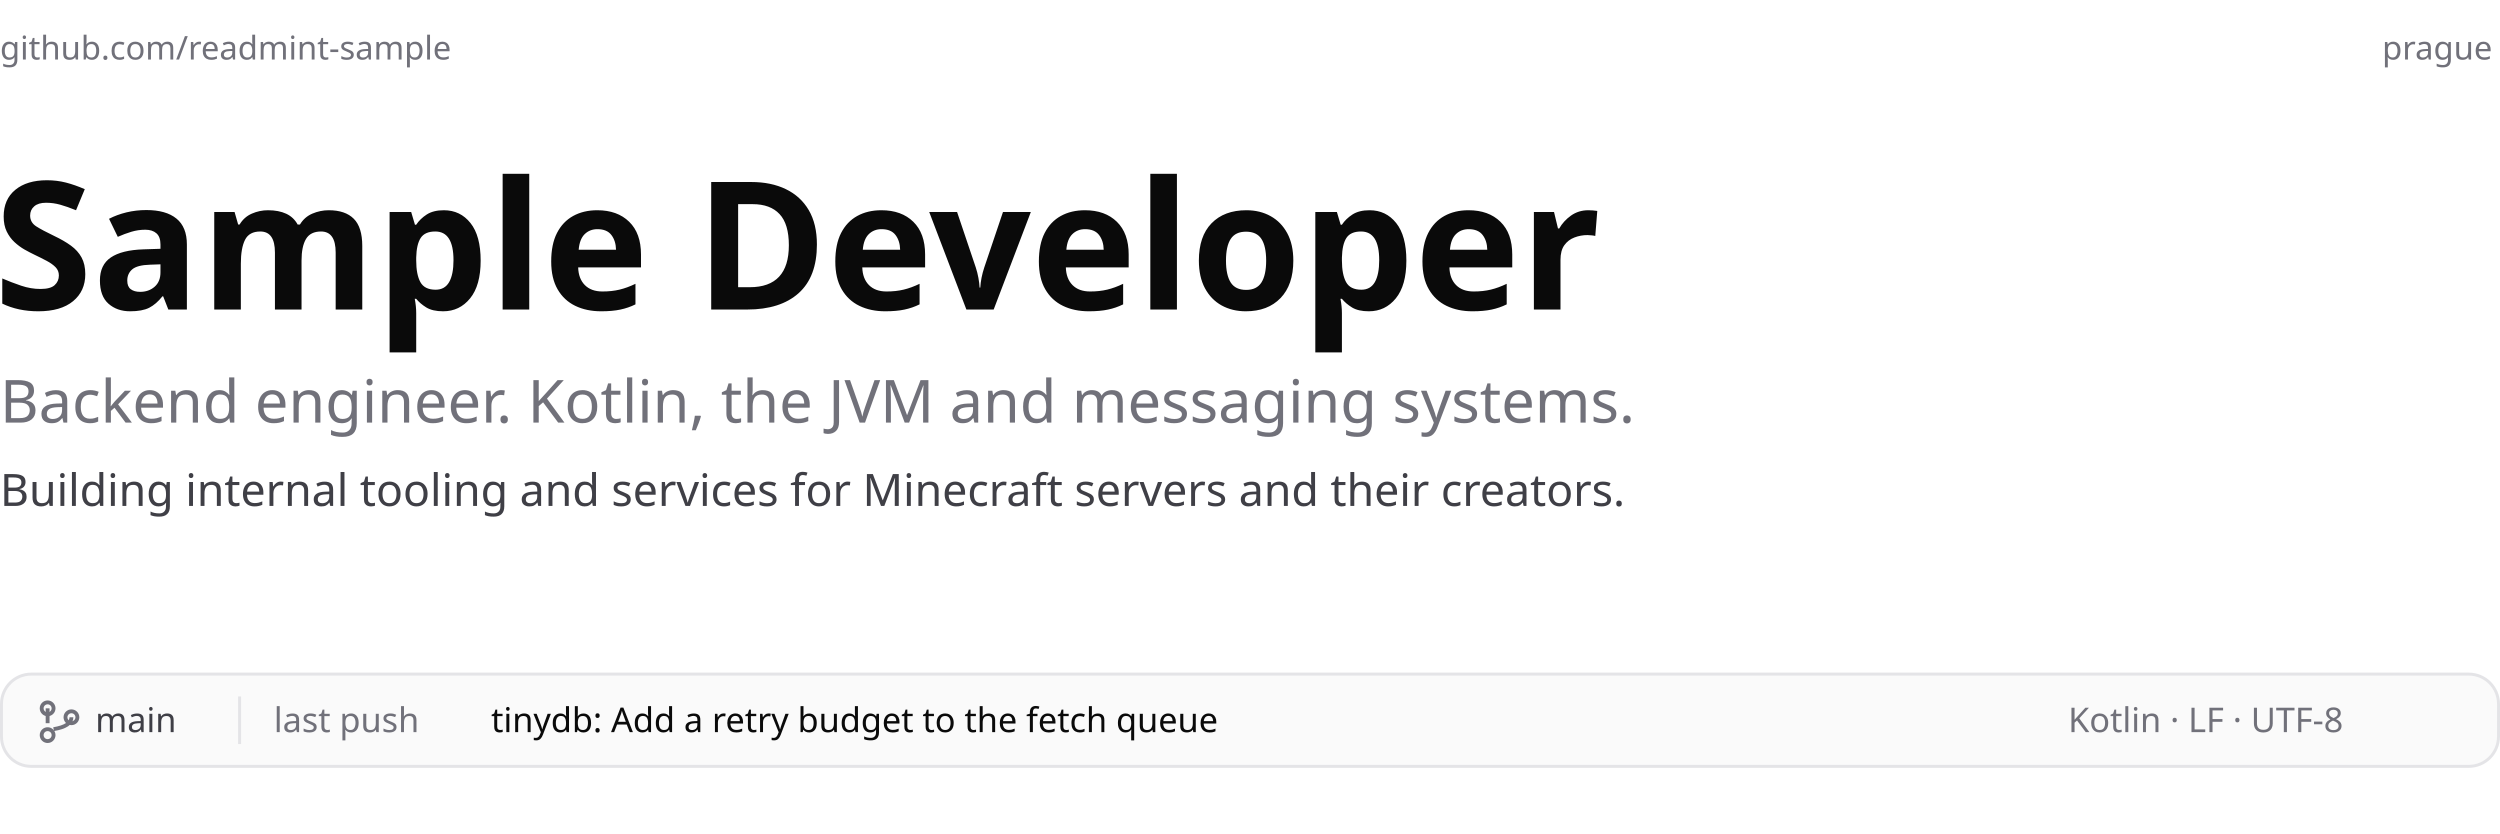
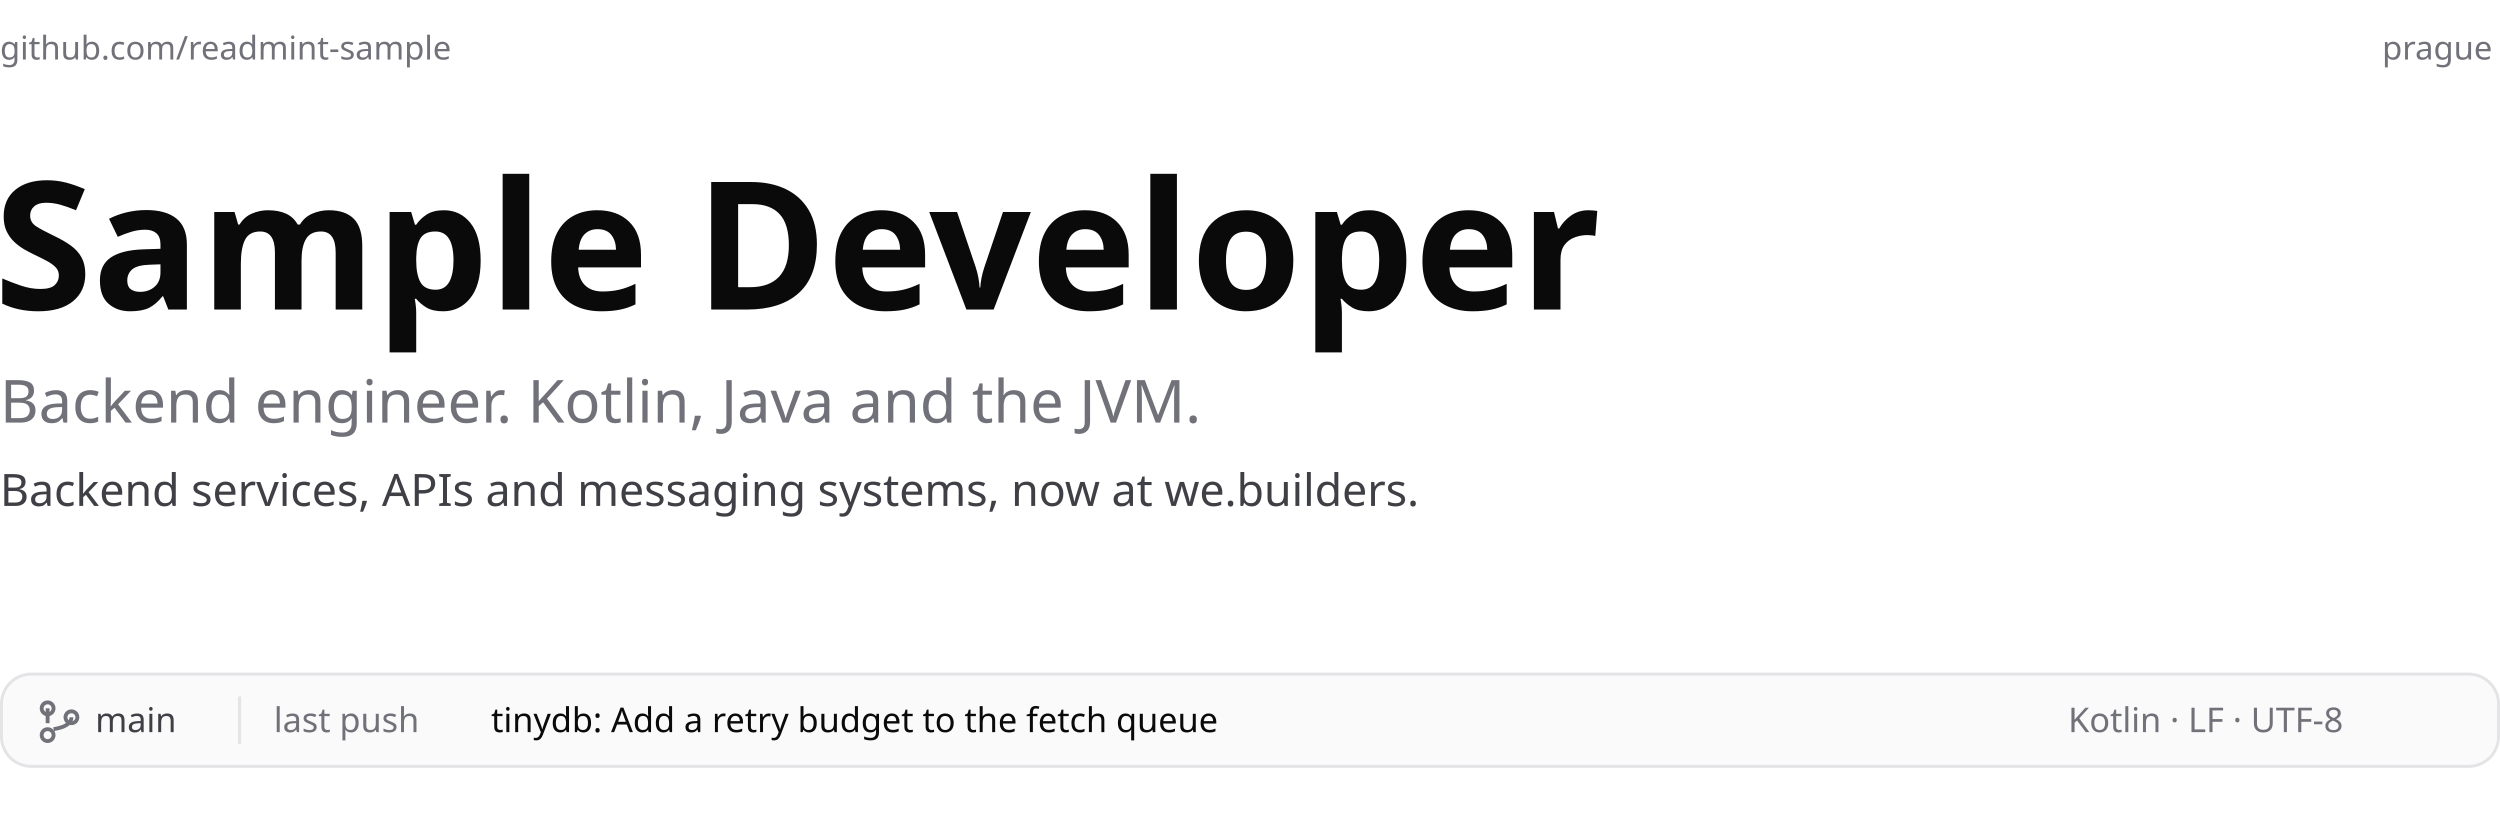
<svg xmlns="http://www.w3.org/2000/svg" width="840" height="280" viewBox="0 0 840 280" role="img">
  <defs>
-     <style>@font-face{font-family:"Geist Mono";src:url(data:font/woff;sha256=ca341f73ce0935898ff3535e515596269c1e7666be7c3bfe9dbb97e91805989a);font-weight:400;font-style:normal}@font-face{font-family:"Geist";src:url(data:font/woff;sha256=76f0a23ba5fd5ee399a39dca06c208c2f81f7c4bebc1478fa97136f997605855);font-weight:600;font-style:normal}@font-face{font-family:"Geist";src:url(data:font/woff;sha256=5a090e232d8d651e76f94bedd18665bdc041356cc1381030ea13feecc79f3011);font-weight:400;font-style:normal}</style>
+     <style>@font-face{font-family:"Geist Mono";src:url(data:font/woff;sha256=ca341f73ce0935898ff3535e515596269c1e7666be7c3bfe9dbb97e91805989a);font-weight:400;font-style:normal}@font-face{font-family:"Geist";src:url(data:font/woff;sha256=76f0a23ba5fd5ee399a39dca06c208c2f81f7c4bebc1478fa97136f997605855);font-weight:600;font-style:normal}@font-face{font-family:"Geist";src:url(data:font/woff;sha256=660986c9d92501b26d6ccb0ae14baa15ae6437df824ebb97d232b49d4e2ece09);font-weight:400;font-style:normal}</style>
    <clipPath id="id0">
      <rect width="840" height="30" />
    </clipPath>
    <clipPath id="id1">
      <rect width="840" height="26" />
    </clipPath>
    <clipPath id="id2">
      <rect width="900" height="18.4" />
    </clipPath>
  </defs>
  <g>
    <text xml:space="preserve" text-rendering="geometricPrecision" font-family="'Geist Mono'" font-weight="400" font-size="11" fill="#71717a">
      <tspan x="0 6.6 13.2 19.8 26.4 33 39.6 46.2 52.8 59.4 66 72.6 79.2 85.8 92.4 99 105.6 112.2 118.8 125.4 132 138.6 145.2 151.8 158.4 165" y="20">github.com/readmint-sample</tspan>
    </text>
    <text xml:space="preserve" text-rendering="geometricPrecision" font-family="'Geist Mono'" font-weight="400" font-size="11" fill="#71717a">
      <tspan x="800.4 807 813.6 820.2 826.8 833.4" y="20">prague</tspan>
    </text>
    <text xml:space="preserve" text-rendering="geometricPrecision" font-family="'Geist'" font-weight="600" font-size="60" fill="#0a0a0a">
      <tspan x="-2 36.28 68.86 119.32 154.18 169.42 202.78 214.84 255.76 287.44 318.7 351.76 367 400.48 435.04 467.8" y="104">Sample Developer</tspan>
    </text>
    <g transform="translate(0 120)" clip-path="url(#id0)">
      <g transform="translate(0 -120)">
        <text xml:space="preserve" text-rendering="geometricPrecision" font-family="'Geist'" font-weight="400" font-size="20" fill="#71717a">
-           <tspan x="0 13.24 23.94 34.46 45.06 55.88 67.06 78.76 83.56 94.38 105.56 116.94 121.74 132.92 143.74 154.56 160.74 164.56 169.36 181.04 191.7 199.34 204.32 209.12 220.54 224.36 229.16 236.48 247.66 258.68 263.48 275.22 287.92 305.26 310.06 320.8 331.98 343.68 348.48 365.58 376.4 386.4 396.68 407.38 418.76 423.56 434.74 446.42 451.22 460.92 470.94 480.54 487.86 498.68 515.78 525.98" y="142">Backend engineer. Kotlin, the JVM and messaging systems.</tspan>
+           <tspan x="0 13.24 23.94 34.46 45.06 55.88 67.06 78.76 83.56 94.38 105.56 116.94 121.74 132.92 143.74 154.56 160.74 164.56 169.36 181.04 191.7 199.34 204.32 209.12 220.54 224.36 229.16 240.9 251.24 261.32 272.14 276.94 287.68 298.86 310.56 315.36 322.68 333.86 344.88 349.68 361.42 374.12 391.46" y="142">Backend engineer. Kotlin, Java and the JVM.</tspan>
        </text>
      </g>
    </g>
    <g transform="translate(0 152)" clip-path="url(#id1)">
      <g transform="translate(0 -152)">
        <text xml:space="preserve" text-rendering="geometricPrecision" font-family="'Geist'" font-weight="400" font-size="15" fill="#3f3f46">
-           <tspan x="0 10.02 18.42 21.93 25.845 34.47 38.22 46.755 55.665 59.415 63.165 71.28 76.92 85.185 90.27 98.835 106.95 110.955 114.705 120.345 128.79 137.31 141.195 144.945 153.48 162.39 166.14 174.345 182.88 191.805 195.555 203.205 211.47 216.78 224.67 228.18 236.22 244.485 252.285 256.035 261.3 269.745 275.43 279.18 292.035 295.785 304.32 312.585 320.625 325.71 333.765 339.09 344.97 348.72 356.37 364.635 369.945 377.595 385.86 390.945 398.745 402.495 410.7 419.235 428.16 431.91 437.55 446.085 454.35 458.1 463.785 467.535 475.575 480.66 489.135 496.65 502.29 510.735 515.82 523.62" y="170">Building internal tooling and services for Minecraft servers and their creators.</tspan>
+           <tspan x="0 10.08 18.255 26.295 34.395 42.66 51.195 60.12 63.87 71.52 79.785 85.095 92.985 96.495 104.535 112.8 120.6 123.615 127.365 137.085 146.535 150.435 158.235 161.985 170.19 178.725 187.65 191.4 204.375 212.64 220.29 228.15 236.325 245.01 248.76 257.295 266.205 269.955 277.38 285.045 292.395 298.035 306.3 319.275 327.075 330.09 333.84 342.375 350.595 362.88 366.63 374.145 380.025 383.775 395.67 404.085 407.1 415.875 424.275 427.785 431.7 440.475 448.74 453.825 461.625" y="170">Backend services, APIs and messaging systems, now at we.builders.</tspan>
        </text>
      </g>
    </g>
    <rect x="0.5" y="226.5" width="839" height="31" rx="10" fill="#fafafa" stroke="#e4e4e7" stroke-width="1" />
    <ellipse cx="16" cy="238" rx="2" ry="2" fill="none" stroke="#71717a" stroke-width="1.3" />
    <ellipse cx="16" cy="247" rx="2" ry="2" fill="none" stroke="#71717a" stroke-width="1.3" />
    <ellipse cx="24" cy="241" rx="2" ry="2" fill="none" stroke="#71717a" stroke-width="1.3" />
    <path d="M16 238 v5 M24 241 q0 3 -6 4" fill="none" stroke="#71717a" stroke-width="1.3" />
    <text xml:space="preserve" text-rendering="geometricPrecision" font-family="'Geist Mono'" font-weight="400" font-size="11.5" fill="#3f3f46">
      <tspan x="32 38.9 45.8 52.7" y="246.001">main</tspan>
    </text>
    <g>
      <g />
      <g transform="translate(80 0)">
        <g>
          <g>
            <rect x="0" y="234" width="1" height="16" fill="#e4e4e7" />
            <text xml:space="preserve" text-rendering="geometricPrecision" font-family="'Geist Mono'" font-weight="400" font-size="11.5" fill="#71717a">
              <tspan x="12 18.9 25.8 32.7 39.6 46.5 53.4 60.3 67.2" y="246.001">last push</tspan>
            </text>
            <g transform="translate(85 0)">
              <g>
                <g transform="translate(0 0)">
                  <g transform="translate(0 232.718)" clip-path="url(#id2)">
                    <g transform="translate(0 0)">
                      <g>
                        <text xml:space="preserve" text-rendering="geometricPrecision" font-family="'Geist Mono'" font-weight="400" font-size="11.5" fill="#0a0a0a">
                          <tspan x="0 6.9 13.8 20.7 27.6 34.5 41.4 48.3 55.2 62.1 69 75.9 82.8 89.7 96.6 103.5 110.4 117.3 124.2 131.1 138 144.9 151.8 158.7 165.6 172.5 179.4 186.3 193.2 200.1 207 213.9 220.8 227.7 234.6 241.5 248.4 255.3 262.2 269.1 276 282.9 289.8 296.7 303.6" y="13.282">tinydb: Add a retry budget to the fetch queue</tspan>
                        </text>
                      </g>
                    </g>
                  </g>
                </g>
                <g>
                  <text xml:space="preserve" text-rendering="geometricPrecision" font-family="'Geist Mono'" font-weight="400" font-size="11.5" fill="#0a0a0a" opacity="0">
                    <tspan x="0 6.9 13.8 20.7 27.6 34.5 41.4 48.3 55.2 62.1 69 75.9 82.8 89.7 96.6 103.5 110.4 117.3 124.2 131.1 138 144.9 151.8 158.7 165.6 172.5 179.4 186.3 193.2 200.1 207 213.9 220.8 227.7 234.6 241.5 248.4 255.3 262.2 269.1 276 282.9 289.8 296.7 303.6" y="246.001">tinydb: Add a retry budget to the fetch queue</tspan>
                  </text>
                  <g transform="translate(310.5 0)">
                    <g transform="translate(0 0)">
                      <g>
                        <rect x="2" y="236.57" width="1.6" height="11.73" fill="#e5484d" opacity="0" />
                      </g>
                    </g>
                  </g>
                </g>
              </g>
            </g>
          </g>
        </g>
      </g>
    </g>
    <text xml:space="preserve" text-rendering="geometricPrecision" font-family="'Geist Mono'" font-weight="400" font-size="11.5" fill="#71717a">
      <tspan x="694.9 701.8 708.7 715.6 722.5 729.4 736.3 743.2 750.1 757 763.9 770.8 777.7 784.6 791.5 798.4 805.3 812.2 819.1" y="246.001">Kotlin · LF · UTF-8</tspan>
    </text>
  </g>
</svg>
